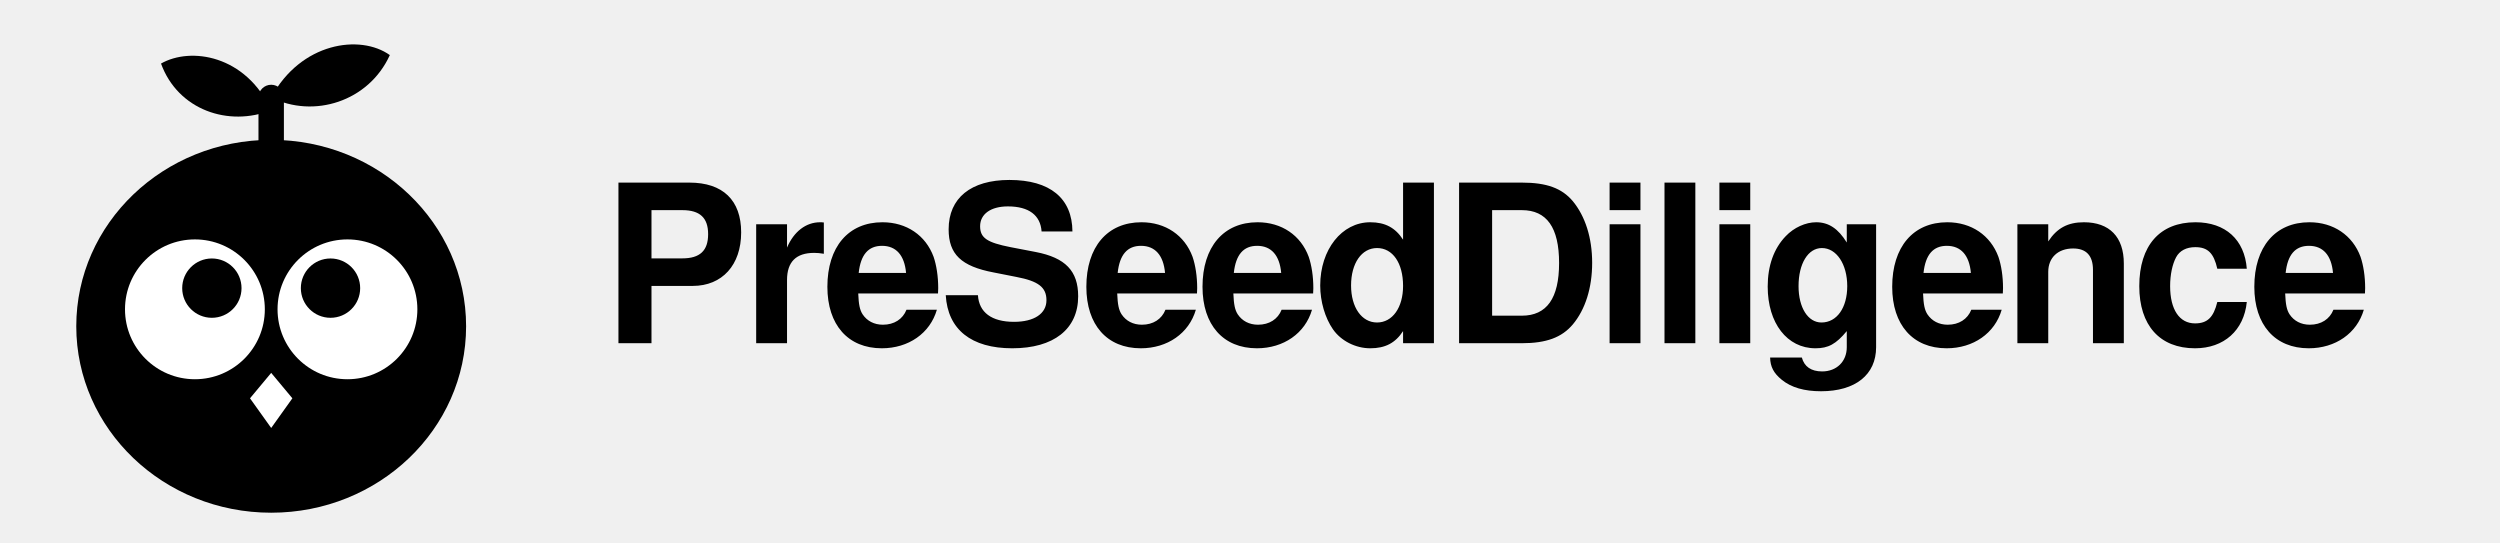
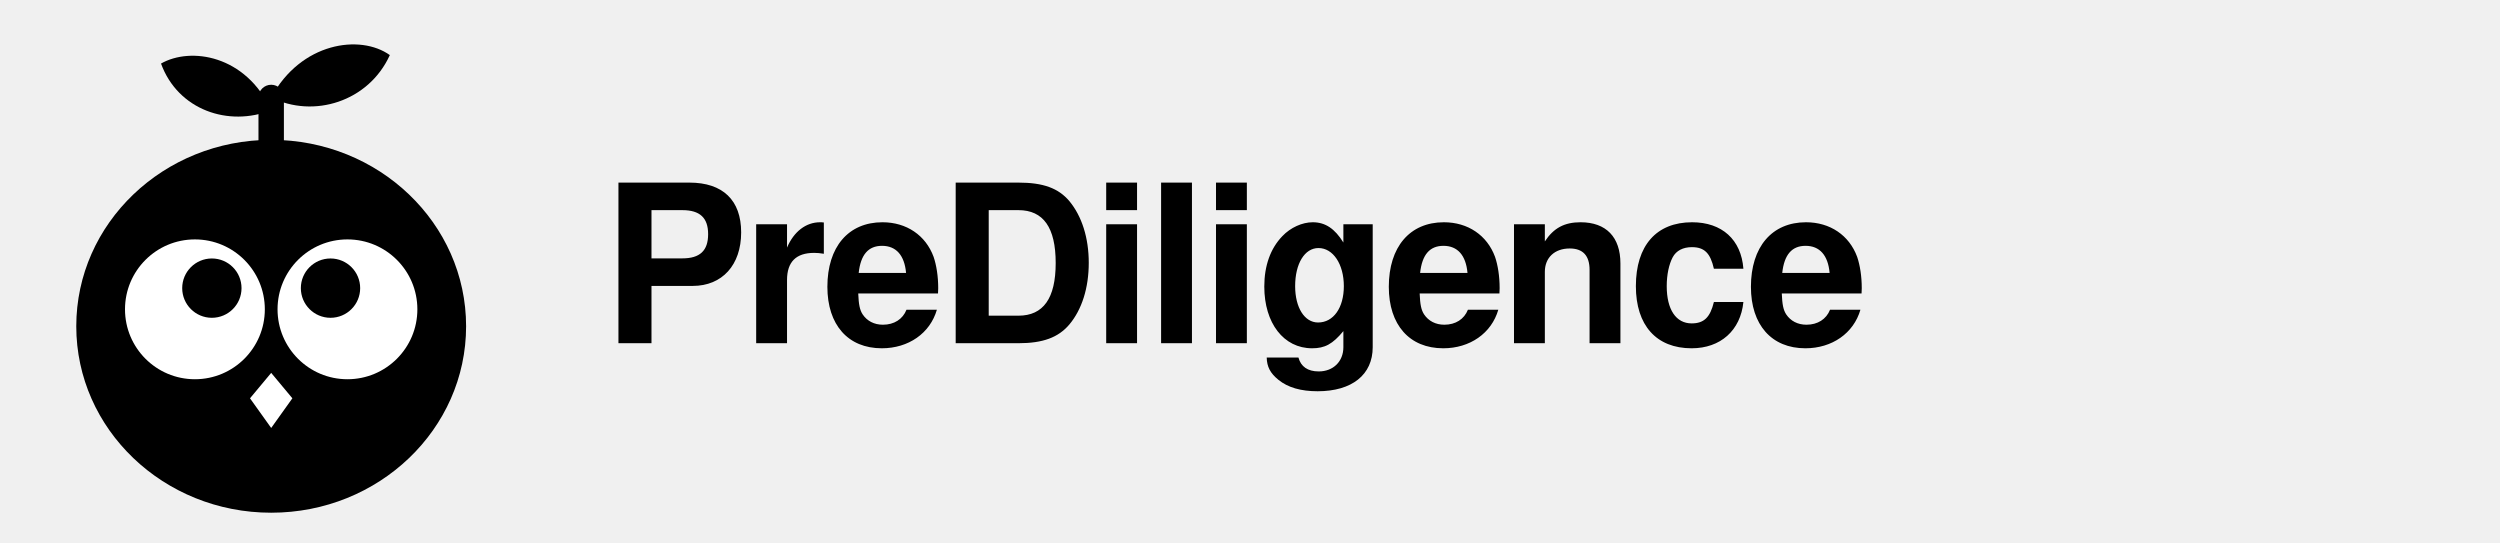
<svg xmlns="http://www.w3.org/2000/svg" viewBox="0 0 1180 256">
  <rect x="122" y="40" width="12" height="34" rx="6" fill="#000" />
  <path d="M128 52 C116 26 90 22 76 30 C84 52 108 60 128 52 Z" fill="#000" />
  <path d="M128 46 C142 20 170 16 184 26 C174 48 148 56 128 46 Z" fill="#000" />
  <ellipse cx="128" cy="154" rx="92" ry="88" fill="#000" />
  <circle cx="92" cy="146" r="33" fill="#fff" />
  <circle cx="164" cy="146" r="33" fill="#fff" />
  <circle cx="100" cy="136" r="14" fill="#000" />
  <circle cx="156" cy="136" r="14" fill="#000" />
  <path d="M128 176 L138 188 L128 202 L118 188 Z" fill="#fff" />
-   <text x="284" y="162" font-family="Helvetica Neue, Helvetica, Arial, sans-serif" font-weight="700" font-size="104" letter-spacing="-3" fill="#000">PreSeedDiligence</text>
+   <text x="284" y="162" font-family="Helvetica Neue, Helvetica, Arial, sans-serif" font-weight="700" font-size="104" letter-spacing="-3" fill="#000">PreDiligence</text>
</svg>
